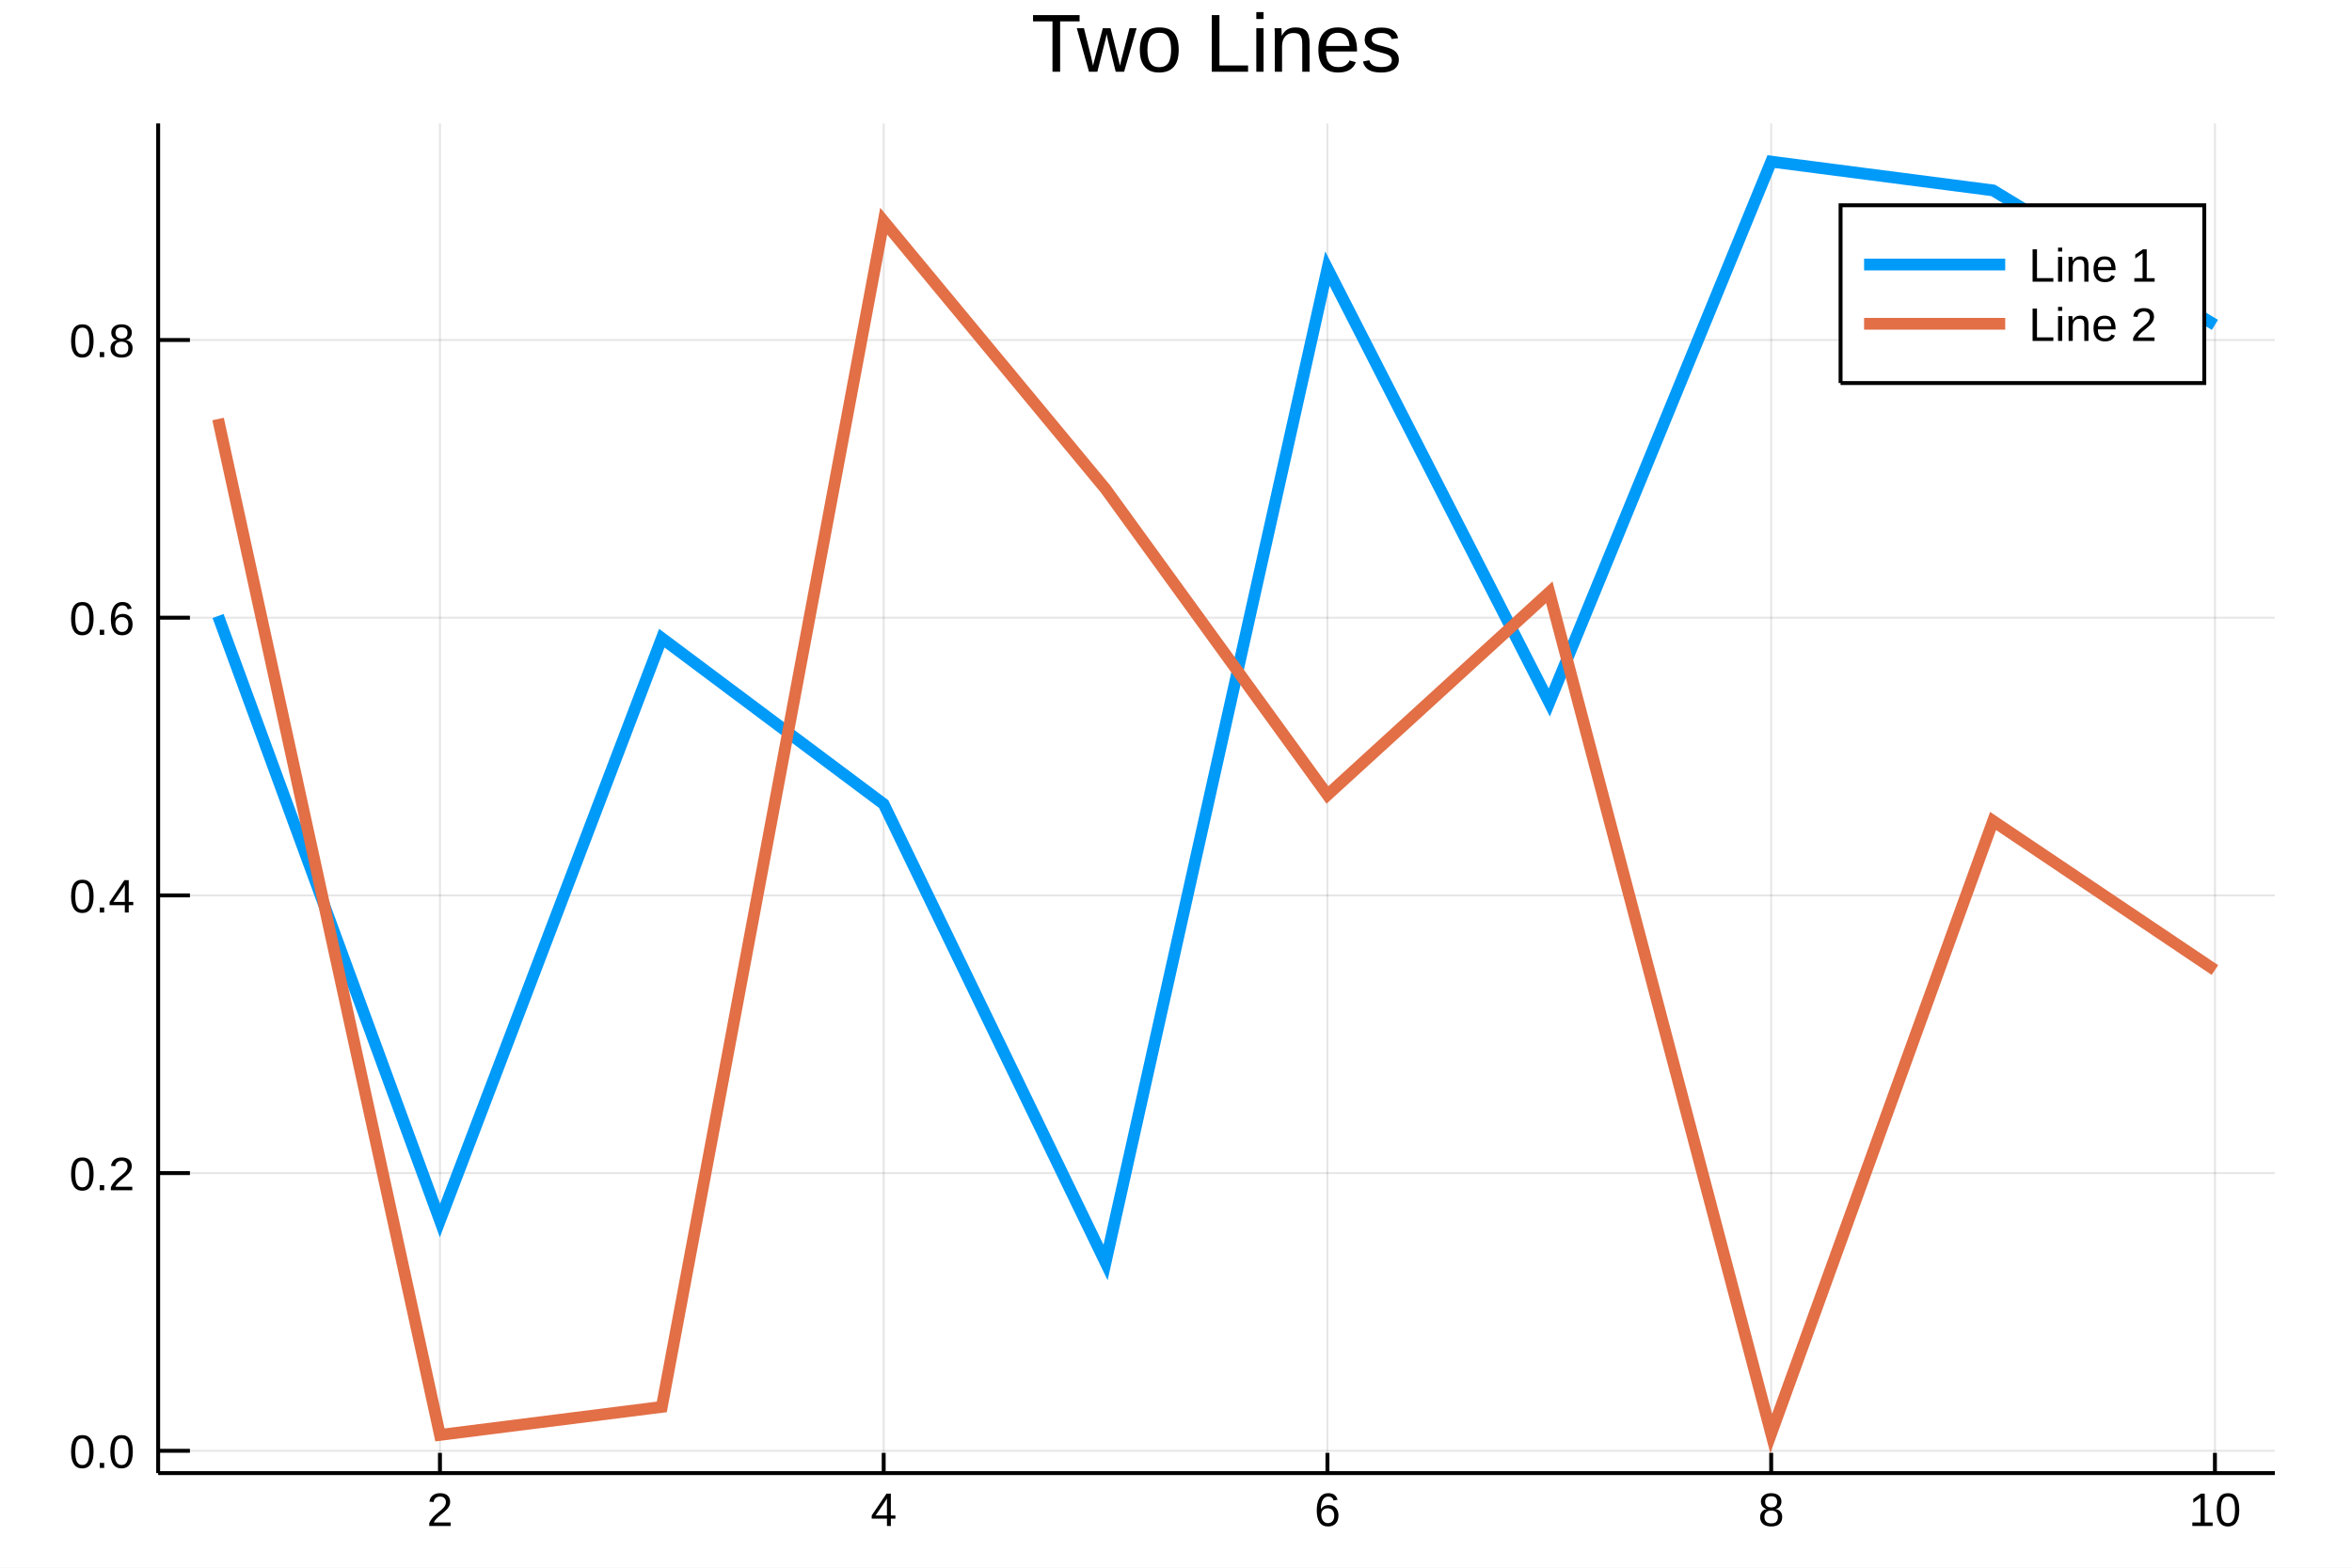
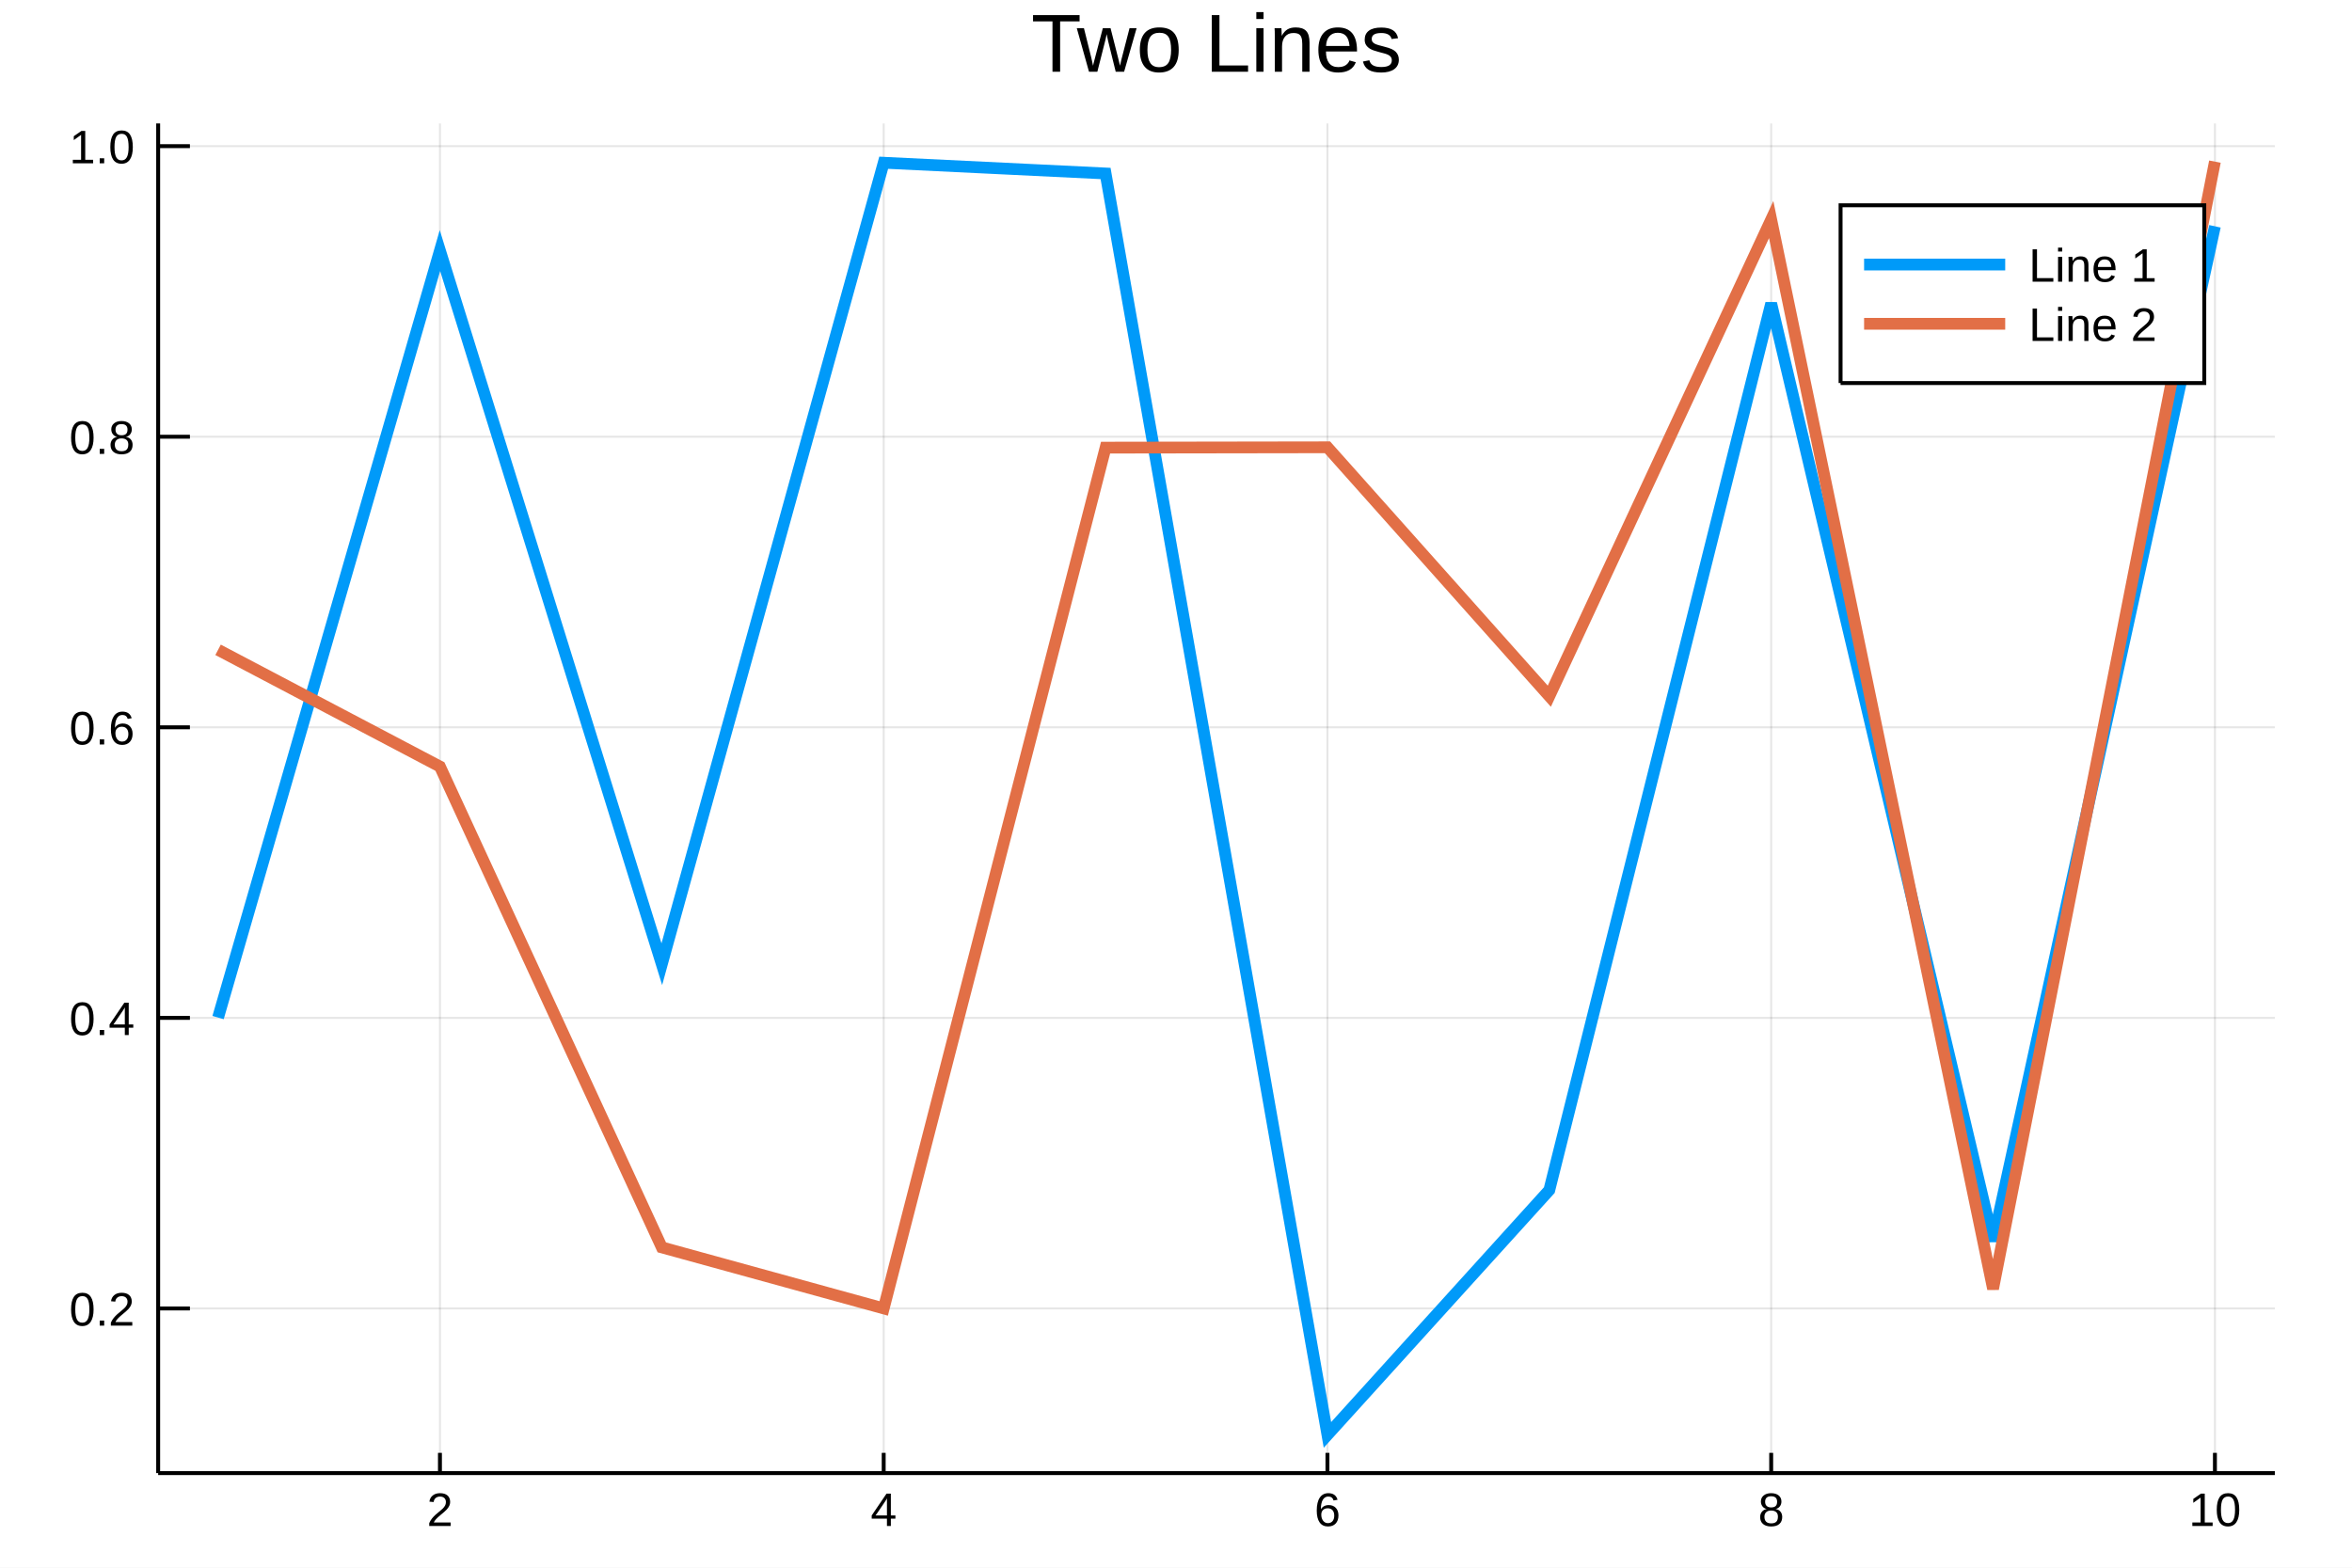
<svg xmlns="http://www.w3.org/2000/svg" width="600" height="400" viewBox="0 0 2400 1600">
  <defs>
-     <clipPath id="clip6100">
+     <clipPath id="clip0100">
      <rect x="0" y="0" width="2000" height="2000" />
    </clipPath>
  </defs>
  <defs>
-     <clipPath id="clip6101">
+     <clipPath id="clip0101">
      <rect x="0" y="0" width="2400" height="1600" />
    </clipPath>
  </defs>
-   <polygon clip-path="url(#clip6101)" points=" 0,1600 2400,1600 2400,0 0,0    " fill="#ffffff" fill-rule="evenodd" fill-opacity="1" />
+   <polygon clip-path="url(#clip0101)" points=" 0,1600 2400,1600 2400,0 0,0    " fill="#ffffff" fill-rule="evenodd" fill-opacity="1" />
  <defs>
-     <clipPath id="clip6102">
+     <clipPath id="clip0102">
      <rect x="480" y="0" width="1681" height="1600" />
    </clipPath>
  </defs>
-   <polygon clip-path="url(#clip6101)" points=" 161.394,1503.47 2321.26,1503.47 2321.26,125.984 161.394,125.984    " fill="#ffffff" fill-rule="evenodd" fill-opacity="1" />
+   <polygon clip-path="url(#clip0101)" points=" 161.394,1503.47 2321.26,1503.47 2321.26,125.984 161.394,125.984    " fill="#ffffff" fill-rule="evenodd" fill-opacity="1" />
  <defs>
-     <clipPath id="clip6103">
+     <clipPath id="clip0103">
      <rect x="161" y="125" width="2161" height="1378" />
    </clipPath>
  </defs>
-   <polyline clip-path="url(#clip6103)" style="stroke:#000000; stroke-width:2; stroke-opacity:0.1; fill:none" points="   448.923,1503.47 448.923,125.984    " />
-   <polyline clip-path="url(#clip6103)" style="stroke:#000000; stroke-width:2; stroke-opacity:0.1; fill:none" points="   901.725,1503.47 901.725,125.984    " />
-   <polyline clip-path="url(#clip6103)" style="stroke:#000000; stroke-width:2; stroke-opacity:0.1; fill:none" points="   1354.53,1503.47 1354.53,125.984    " />
-   <polyline clip-path="url(#clip6103)" style="stroke:#000000; stroke-width:2; stroke-opacity:0.1; fill:none" points="   1807.33,1503.47 1807.33,125.984    " />
-   <polyline clip-path="url(#clip6103)" style="stroke:#000000; stroke-width:2; stroke-opacity:0.1; fill:none" points="   2260.13,1503.47 2260.13,125.984    " />
-   <polyline clip-path="url(#clip6103)" style="stroke:#000000; stroke-width:2; stroke-opacity:0.1; fill:none" points="   161.394,1480.69 2321.26,1480.69    " />
-   <polyline clip-path="url(#clip6103)" style="stroke:#000000; stroke-width:2; stroke-opacity:0.1; fill:none" points="   161.394,1197.27 2321.26,1197.27    " />
-   <polyline clip-path="url(#clip6103)" style="stroke:#000000; stroke-width:2; stroke-opacity:0.1; fill:none" points="   161.394,913.846 2321.26,913.846    " />
-   <polyline clip-path="url(#clip6103)" style="stroke:#000000; stroke-width:2; stroke-opacity:0.1; fill:none" points="   161.394,630.425 2321.26,630.425    " />
-   <polyline clip-path="url(#clip6103)" style="stroke:#000000; stroke-width:2; stroke-opacity:0.1; fill:none" points="   161.394,347.003 2321.26,347.003    " />
-   <polyline clip-path="url(#clip6101)" style="stroke:#000000; stroke-width:4; stroke-opacity:1; fill:none" points="   161.394,1503.47 2321.26,1503.47    " />
-   <polyline clip-path="url(#clip6101)" style="stroke:#000000; stroke-width:4; stroke-opacity:1; fill:none" points="   161.394,1503.47 161.394,125.984    " />
-   <polyline clip-path="url(#clip6101)" style="stroke:#000000; stroke-width:4; stroke-opacity:1; fill:none" points="   448.923,1503.47 448.923,1482.81    " />
-   <polyline clip-path="url(#clip6101)" style="stroke:#000000; stroke-width:4; stroke-opacity:1; fill:none" points="   901.725,1503.47 901.725,1482.81    " />
-   <polyline clip-path="url(#clip6101)" style="stroke:#000000; stroke-width:4; stroke-opacity:1; fill:none" points="   1354.53,1503.47 1354.53,1482.81    " />
-   <polyline clip-path="url(#clip6101)" style="stroke:#000000; stroke-width:4; stroke-opacity:1; fill:none" points="   1807.33,1503.47 1807.33,1482.81    " />
-   <polyline clip-path="url(#clip6101)" style="stroke:#000000; stroke-width:4; stroke-opacity:1; fill:none" points="   2260.13,1503.47 2260.13,1482.81    " />
-   <polyline clip-path="url(#clip6101)" style="stroke:#000000; stroke-width:4; stroke-opacity:1; fill:none" points="   161.394,1480.69 193.792,1480.69    " />
-   <polyline clip-path="url(#clip6101)" style="stroke:#000000; stroke-width:4; stroke-opacity:1; fill:none" points="   161.394,1197.27 193.792,1197.27    " />
-   <polyline clip-path="url(#clip6101)" style="stroke:#000000; stroke-width:4; stroke-opacity:1; fill:none" points="   161.394,913.846 193.792,913.846    " />
-   <polyline clip-path="url(#clip6101)" style="stroke:#000000; stroke-width:4; stroke-opacity:1; fill:none" points="   161.394,630.425 193.792,630.425    " />
-   <polyline clip-path="url(#clip6101)" style="stroke:#000000; stroke-width:4; stroke-opacity:1; fill:none" points="   161.394,347.003 193.792,347.003    " />
-   <g clip-path="url(#clip6101)">
+   <polyline clip-path="url(#clip0103)" style="stroke:#000000; stroke-width:2; stroke-opacity:0.1; fill:none" points="   448.923,1503.47 448.923,125.984    " />
+   <polyline clip-path="url(#clip0103)" style="stroke:#000000; stroke-width:2; stroke-opacity:0.1; fill:none" points="   901.725,1503.47 901.725,125.984    " />
+   <polyline clip-path="url(#clip0103)" style="stroke:#000000; stroke-width:2; stroke-opacity:0.1; fill:none" points="   1354.53,1503.47 1354.53,125.984    " />
+   <polyline clip-path="url(#clip0103)" style="stroke:#000000; stroke-width:2; stroke-opacity:0.1; fill:none" points="   1807.33,1503.47 1807.33,125.984    " />
+   <polyline clip-path="url(#clip0103)" style="stroke:#000000; stroke-width:2; stroke-opacity:0.1; fill:none" points="   2260.13,1503.47 2260.13,125.984    " />
+   <polyline clip-path="url(#clip0103)" style="stroke:#000000; stroke-width:2; stroke-opacity:0.1; fill:none" points="   161.394,1335.43 2321.26,1335.43    " />
+   <polyline clip-path="url(#clip0103)" style="stroke:#000000; stroke-width:2; stroke-opacity:0.1; fill:none" points="   161.394,1038.86 2321.26,1038.86    " />
+   <polyline clip-path="url(#clip0103)" style="stroke:#000000; stroke-width:2; stroke-opacity:0.1; fill:none" points="   161.394,742.293 2321.26,742.293    " />
+   <polyline clip-path="url(#clip0103)" style="stroke:#000000; stroke-width:2; stroke-opacity:0.1; fill:none" points="   161.394,445.726 2321.26,445.726    " />
+   <polyline clip-path="url(#clip0103)" style="stroke:#000000; stroke-width:2; stroke-opacity:0.1; fill:none" points="   161.394,149.159 2321.26,149.159    " />
+   <polyline clip-path="url(#clip0101)" style="stroke:#000000; stroke-width:4; stroke-opacity:1; fill:none" points="   161.394,1503.47 2321.26,1503.47    " />
+   <polyline clip-path="url(#clip0101)" style="stroke:#000000; stroke-width:4; stroke-opacity:1; fill:none" points="   161.394,1503.47 161.394,125.984    " />
+   <polyline clip-path="url(#clip0101)" style="stroke:#000000; stroke-width:4; stroke-opacity:1; fill:none" points="   448.923,1503.47 448.923,1482.81    " />
+   <polyline clip-path="url(#clip0101)" style="stroke:#000000; stroke-width:4; stroke-opacity:1; fill:none" points="   901.725,1503.47 901.725,1482.81    " />
+   <polyline clip-path="url(#clip0101)" style="stroke:#000000; stroke-width:4; stroke-opacity:1; fill:none" points="   1354.53,1503.47 1354.53,1482.81    " />
+   <polyline clip-path="url(#clip0101)" style="stroke:#000000; stroke-width:4; stroke-opacity:1; fill:none" points="   1807.33,1503.47 1807.33,1482.81    " />
+   <polyline clip-path="url(#clip0101)" style="stroke:#000000; stroke-width:4; stroke-opacity:1; fill:none" points="   2260.13,1503.47 2260.13,1482.81    " />
+   <polyline clip-path="url(#clip0101)" style="stroke:#000000; stroke-width:4; stroke-opacity:1; fill:none" points="   161.394,1335.43 193.792,1335.43    " />
+   <polyline clip-path="url(#clip0101)" style="stroke:#000000; stroke-width:4; stroke-opacity:1; fill:none" points="   161.394,1038.86 193.792,1038.86    " />
+   <polyline clip-path="url(#clip0101)" style="stroke:#000000; stroke-width:4; stroke-opacity:1; fill:none" points="   161.394,742.293 193.792,742.293    " />
+   <polyline clip-path="url(#clip0101)" style="stroke:#000000; stroke-width:4; stroke-opacity:1; fill:none" points="   161.394,445.726 193.792,445.726    " />
+   <polyline clip-path="url(#clip0101)" style="stroke:#000000; stroke-width:4; stroke-opacity:1; fill:none" points="   161.394,149.159 193.792,149.159    " />
+   <g clip-path="url(#clip0101)">
    <text style="fill:#000000; fill-opacity:1; font-family:Arial,Helvetica Neue,Helvetica,sans-serif; font-size:48px; text-anchor:middle;" transform="rotate(0, 448.923, 1557.47)" x="448.923" y="1557.47">2</text>
  </g>
-   <g clip-path="url(#clip6101)">
+   <g clip-path="url(#clip0101)">
    <text style="fill:#000000; fill-opacity:1; font-family:Arial,Helvetica Neue,Helvetica,sans-serif; font-size:48px; text-anchor:middle;" transform="rotate(0, 901.725, 1557.47)" x="901.725" y="1557.47">4</text>
  </g>
-   <g clip-path="url(#clip6101)">
+   <g clip-path="url(#clip0101)">
    <text style="fill:#000000; fill-opacity:1; font-family:Arial,Helvetica Neue,Helvetica,sans-serif; font-size:48px; text-anchor:middle;" transform="rotate(0, 1354.53, 1557.47)" x="1354.53" y="1557.47">6</text>
  </g>
-   <g clip-path="url(#clip6101)">
+   <g clip-path="url(#clip0101)">
    <text style="fill:#000000; fill-opacity:1; font-family:Arial,Helvetica Neue,Helvetica,sans-serif; font-size:48px; text-anchor:middle;" transform="rotate(0, 1807.33, 1557.47)" x="1807.33" y="1557.47">8</text>
  </g>
-   <g clip-path="url(#clip6101)">
+   <g clip-path="url(#clip0101)">
    <text style="fill:#000000; fill-opacity:1; font-family:Arial,Helvetica Neue,Helvetica,sans-serif; font-size:48px; text-anchor:middle;" transform="rotate(0, 2260.13, 1557.47)" x="2260.13" y="1557.47">10</text>
  </g>
-   <g clip-path="url(#clip6101)">
-     <text style="fill:#000000; fill-opacity:1; font-family:Arial,Helvetica Neue,Helvetica,sans-serif; font-size:48px; text-anchor:end;" transform="rotate(0, 137.394, 1498.19)" x="137.394" y="1498.19">0.0</text>
+   <g clip-path="url(#clip0101)">
+     <text style="fill:#000000; fill-opacity:1; font-family:Arial,Helvetica Neue,Helvetica,sans-serif; font-size:48px; text-anchor:end;" transform="rotate(0, 137.394, 1352.93)" x="137.394" y="1352.93">0.2</text>
  </g>
-   <g clip-path="url(#clip6101)">
-     <text style="fill:#000000; fill-opacity:1; font-family:Arial,Helvetica Neue,Helvetica,sans-serif; font-size:48px; text-anchor:end;" transform="rotate(0, 137.394, 1214.77)" x="137.394" y="1214.77">0.2</text>
+   <g clip-path="url(#clip0101)">
+     <text style="fill:#000000; fill-opacity:1; font-family:Arial,Helvetica Neue,Helvetica,sans-serif; font-size:48px; text-anchor:end;" transform="rotate(0, 137.394, 1056.36)" x="137.394" y="1056.36">0.4</text>
  </g>
-   <g clip-path="url(#clip6101)">
-     <text style="fill:#000000; fill-opacity:1; font-family:Arial,Helvetica Neue,Helvetica,sans-serif; font-size:48px; text-anchor:end;" transform="rotate(0, 137.394, 931.346)" x="137.394" y="931.346">0.4</text>
+   <g clip-path="url(#clip0101)">
+     <text style="fill:#000000; fill-opacity:1; font-family:Arial,Helvetica Neue,Helvetica,sans-serif; font-size:48px; text-anchor:end;" transform="rotate(0, 137.394, 759.793)" x="137.394" y="759.793">0.6</text>
  </g>
-   <g clip-path="url(#clip6101)">
-     <text style="fill:#000000; fill-opacity:1; font-family:Arial,Helvetica Neue,Helvetica,sans-serif; font-size:48px; text-anchor:end;" transform="rotate(0, 137.394, 647.925)" x="137.394" y="647.925">0.6</text>
+   <g clip-path="url(#clip0101)">
+     <text style="fill:#000000; fill-opacity:1; font-family:Arial,Helvetica Neue,Helvetica,sans-serif; font-size:48px; text-anchor:end;" transform="rotate(0, 137.394, 463.226)" x="137.394" y="463.226">0.8</text>
  </g>
-   <g clip-path="url(#clip6101)">
-     <text style="fill:#000000; fill-opacity:1; font-family:Arial,Helvetica Neue,Helvetica,sans-serif; font-size:48px; text-anchor:end;" transform="rotate(0, 137.394, 364.503)" x="137.394" y="364.503">0.8</text>
+   <g clip-path="url(#clip0101)">
+     <text style="fill:#000000; fill-opacity:1; font-family:Arial,Helvetica Neue,Helvetica,sans-serif; font-size:48px; text-anchor:end;" transform="rotate(0, 137.394, 166.659)" x="137.394" y="166.659">1.0</text>
  </g>
-   <g clip-path="url(#clip6101)">
+   <g clip-path="url(#clip0101)">
    <text style="fill:#000000; fill-opacity:1; font-family:Arial,Helvetica Neue,Helvetica,sans-serif; font-size:84px; text-anchor:middle;" transform="rotate(0, 1241.33, 73.2)" x="1241.33" y="73.2">Two Lines</text>
  </g>
-   <polyline clip-path="url(#clip6103)" style="stroke:#009af9; stroke-width:12; stroke-opacity:1; fill:none" points="   222.522,628.687 448.923,1245.65 675.324,651.34 901.725,820.641 1128.13,1288.54 1354.53,274.101 1580.93,716.952 1807.33,164.97 2033.73,194.326 2260.13,331.586       " />
-   <polyline clip-path="url(#clip6103)" style="stroke:#e26f46; stroke-width:12; stroke-opacity:1; fill:none" points="   222.522,427.653 448.923,1464.49 675.324,1435.9 901.725,225.731 1128.13,499.062 1354.53,811.322 1580.93,604.543 1807.33,1463.1 2033.73,837.904 2260.13,990.044       " />
-   <polygon clip-path="url(#clip6101)" points=" 1878.14,390.944 2249.26,390.944 2249.26,209.504 1878.14,209.504    " fill="#ffffff" fill-rule="evenodd" fill-opacity="1" />
-   <polyline clip-path="url(#clip6101)" style="stroke:#000000; stroke-width:4; stroke-opacity:1; fill:none" points="   1878.14,390.944 2249.26,390.944 2249.26,209.504 1878.14,209.504 1878.14,390.944    " />
-   <polyline clip-path="url(#clip6101)" style="stroke:#009af9; stroke-width:12; stroke-opacity:1; fill:none" points="   1902.14,269.984 2046.14,269.984    " />
-   <g clip-path="url(#clip6101)">
+   <polyline clip-path="url(#clip0103)" style="stroke:#009af9; stroke-width:12; stroke-opacity:1; fill:none" points="   222.522,1038.54 448.923,255.755 675.324,984.068 901.725,166.094 1128.13,177.051 1354.53,1464.49 1580.93,1214.64 1807.33,309.65 2033.73,1266.52 2260.13,230.973       " />
+   <polyline clip-path="url(#clip0103)" style="stroke:#e26f46; stroke-width:12; stroke-opacity:1; fill:none" points="   222.522,663.212 448.923,782.355 675.324,1273.09 901.725,1335.39 1128.13,456.861 1354.53,456.512 1580.93,710.549 1807.33,224.088 2033.73,1315.4 2260.13,164.97       " />
+   <polygon clip-path="url(#clip0101)" points=" 1878.14,390.944 2249.26,390.944 2249.26,209.504 1878.14,209.504    " fill="#ffffff" fill-rule="evenodd" fill-opacity="1" />
+   <polyline clip-path="url(#clip0101)" style="stroke:#000000; stroke-width:4; stroke-opacity:1; fill:none" points="   1878.14,390.944 2249.26,390.944 2249.26,209.504 1878.14,209.504 1878.14,390.944    " />
+   <polyline clip-path="url(#clip0101)" style="stroke:#009af9; stroke-width:12; stroke-opacity:1; fill:none" points="   1902.14,269.984 2046.14,269.984    " />
+   <g clip-path="url(#clip0101)">
    <text style="fill:#000000; fill-opacity:1; font-family:Arial,Helvetica Neue,Helvetica,sans-serif; font-size:48px; text-anchor:start;" transform="rotate(0, 2070.14, 287.484)" x="2070.14" y="287.484">Line 1</text>
  </g>
-   <polyline clip-path="url(#clip6101)" style="stroke:#e26f46; stroke-width:12; stroke-opacity:1; fill:none" points="   1902.14,330.464 2046.14,330.464    " />
-   <g clip-path="url(#clip6101)">
+   <polyline clip-path="url(#clip0101)" style="stroke:#e26f46; stroke-width:12; stroke-opacity:1; fill:none" points="   1902.14,330.464 2046.14,330.464    " />
+   <g clip-path="url(#clip0101)">
    <text style="fill:#000000; fill-opacity:1; font-family:Arial,Helvetica Neue,Helvetica,sans-serif; font-size:48px; text-anchor:start;" transform="rotate(0, 2070.14, 347.964)" x="2070.14" y="347.964">Line 2</text>
  </g>
</svg>
